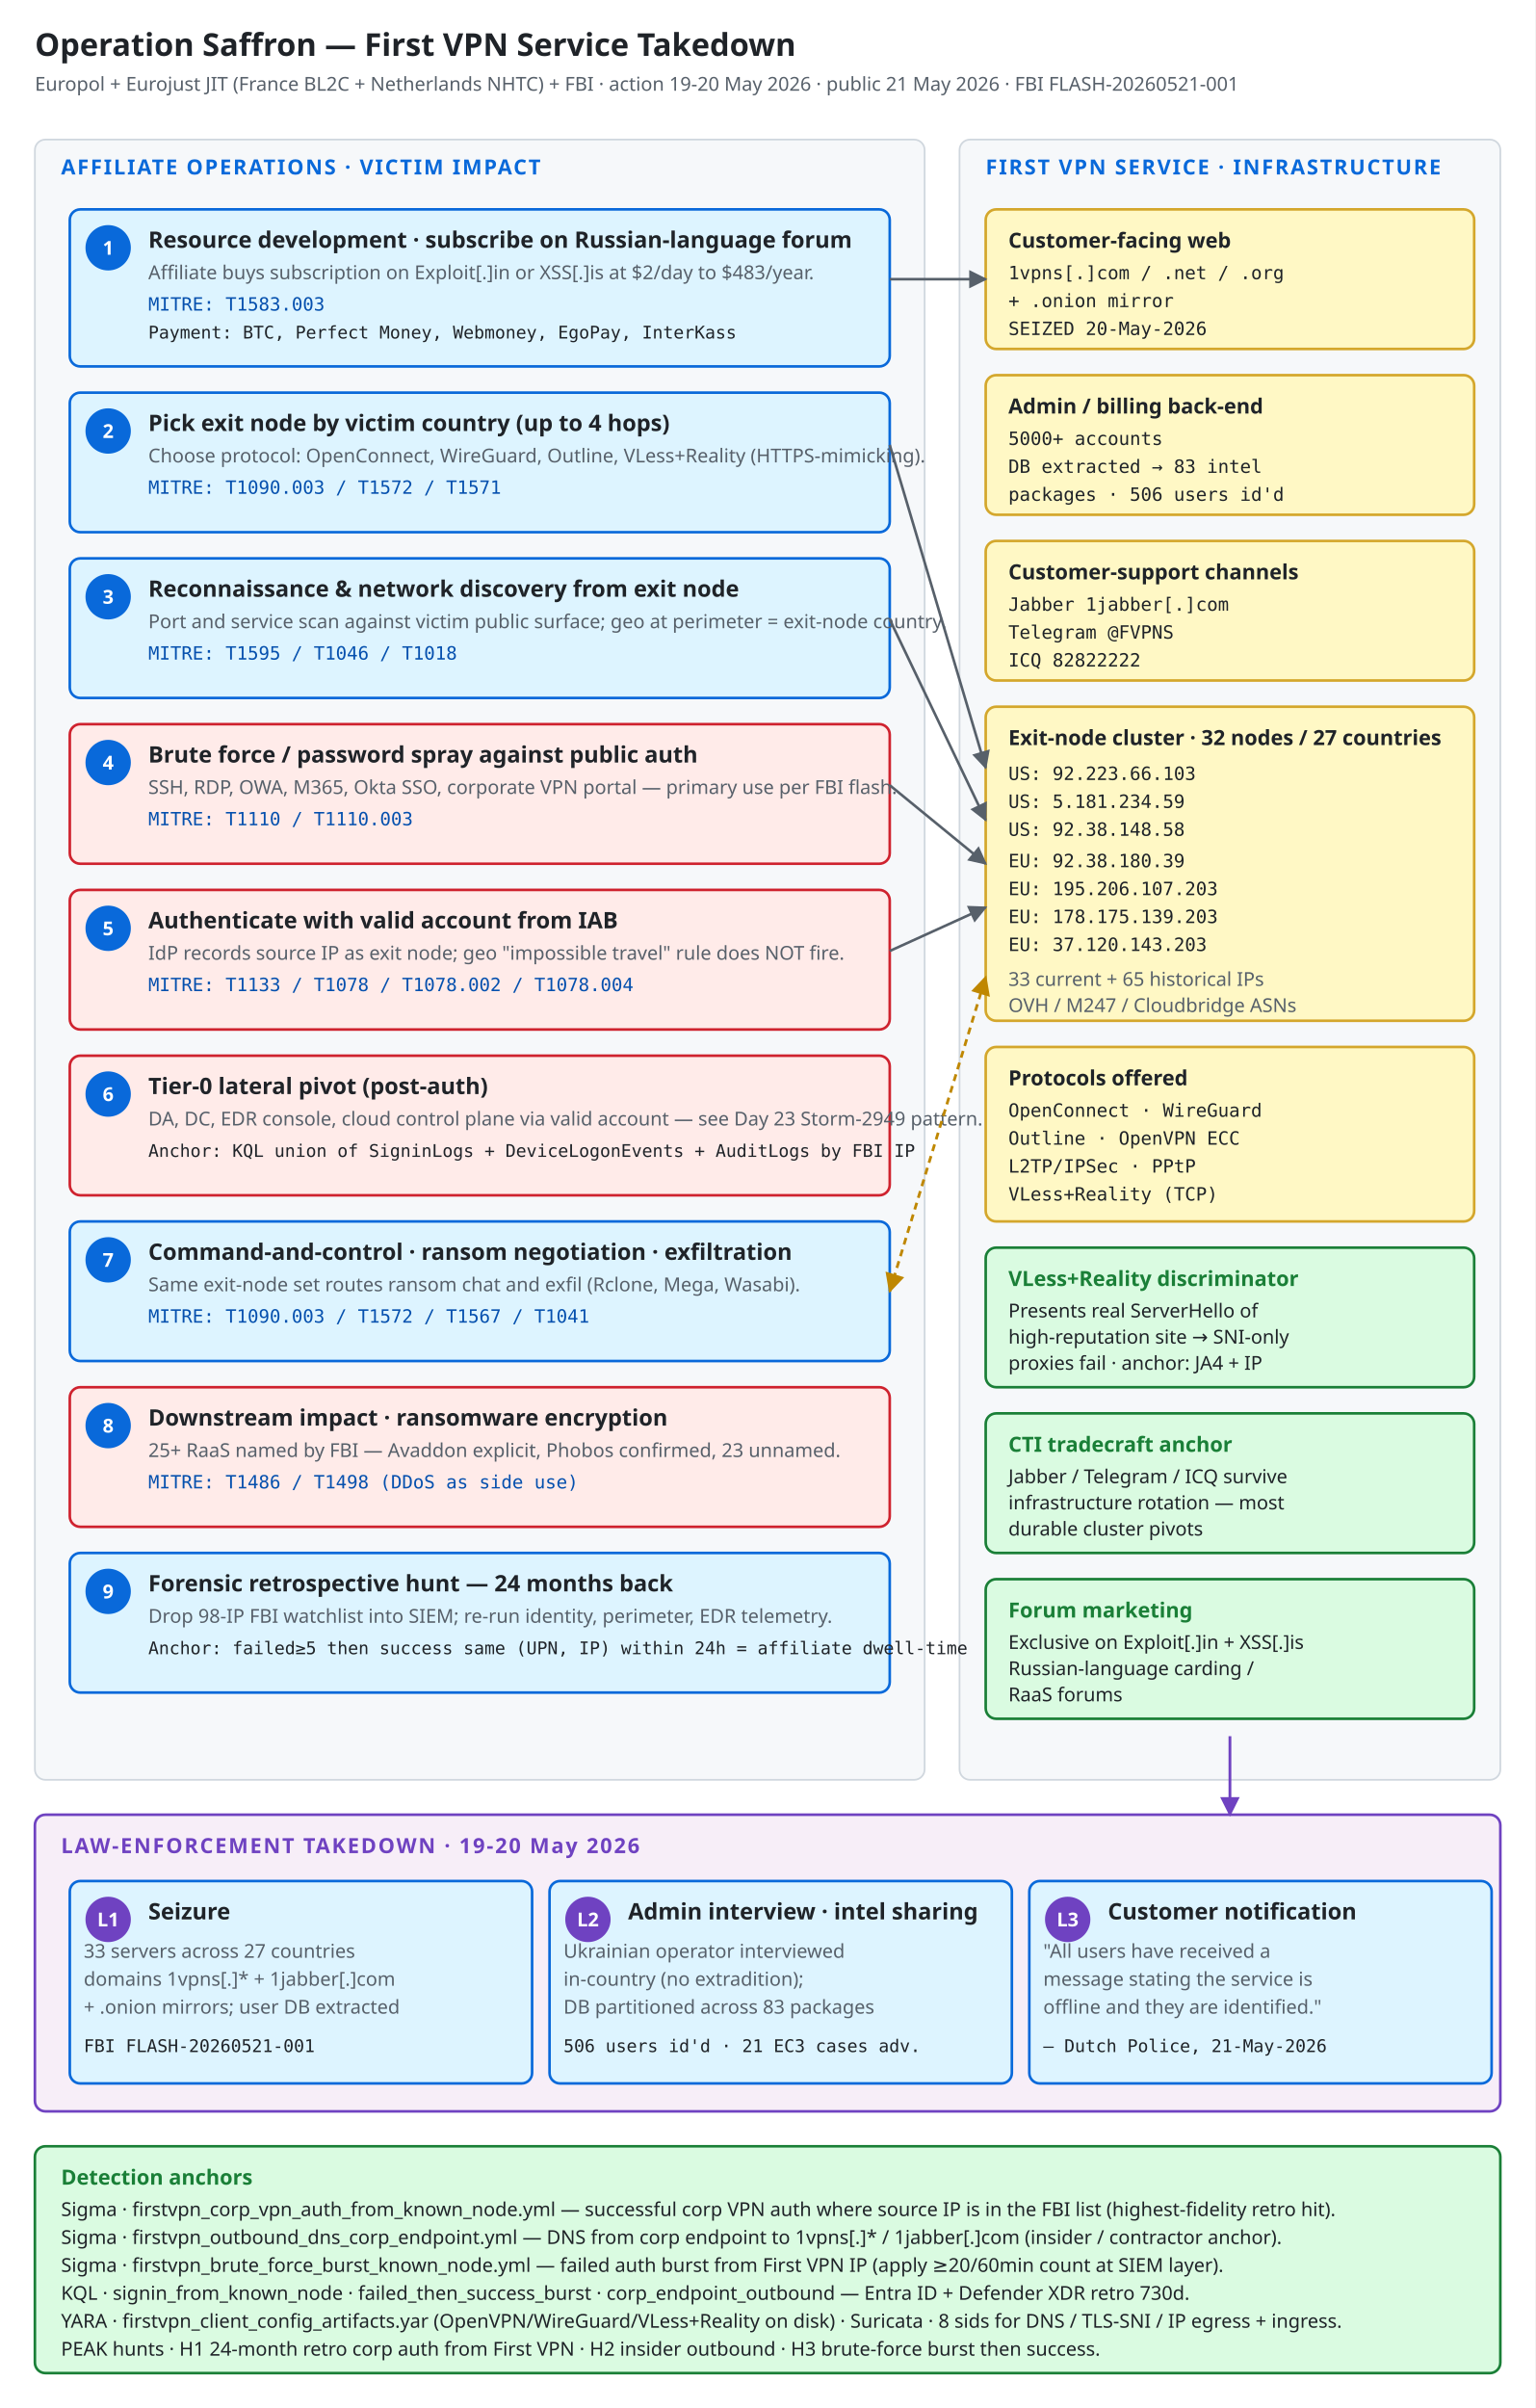
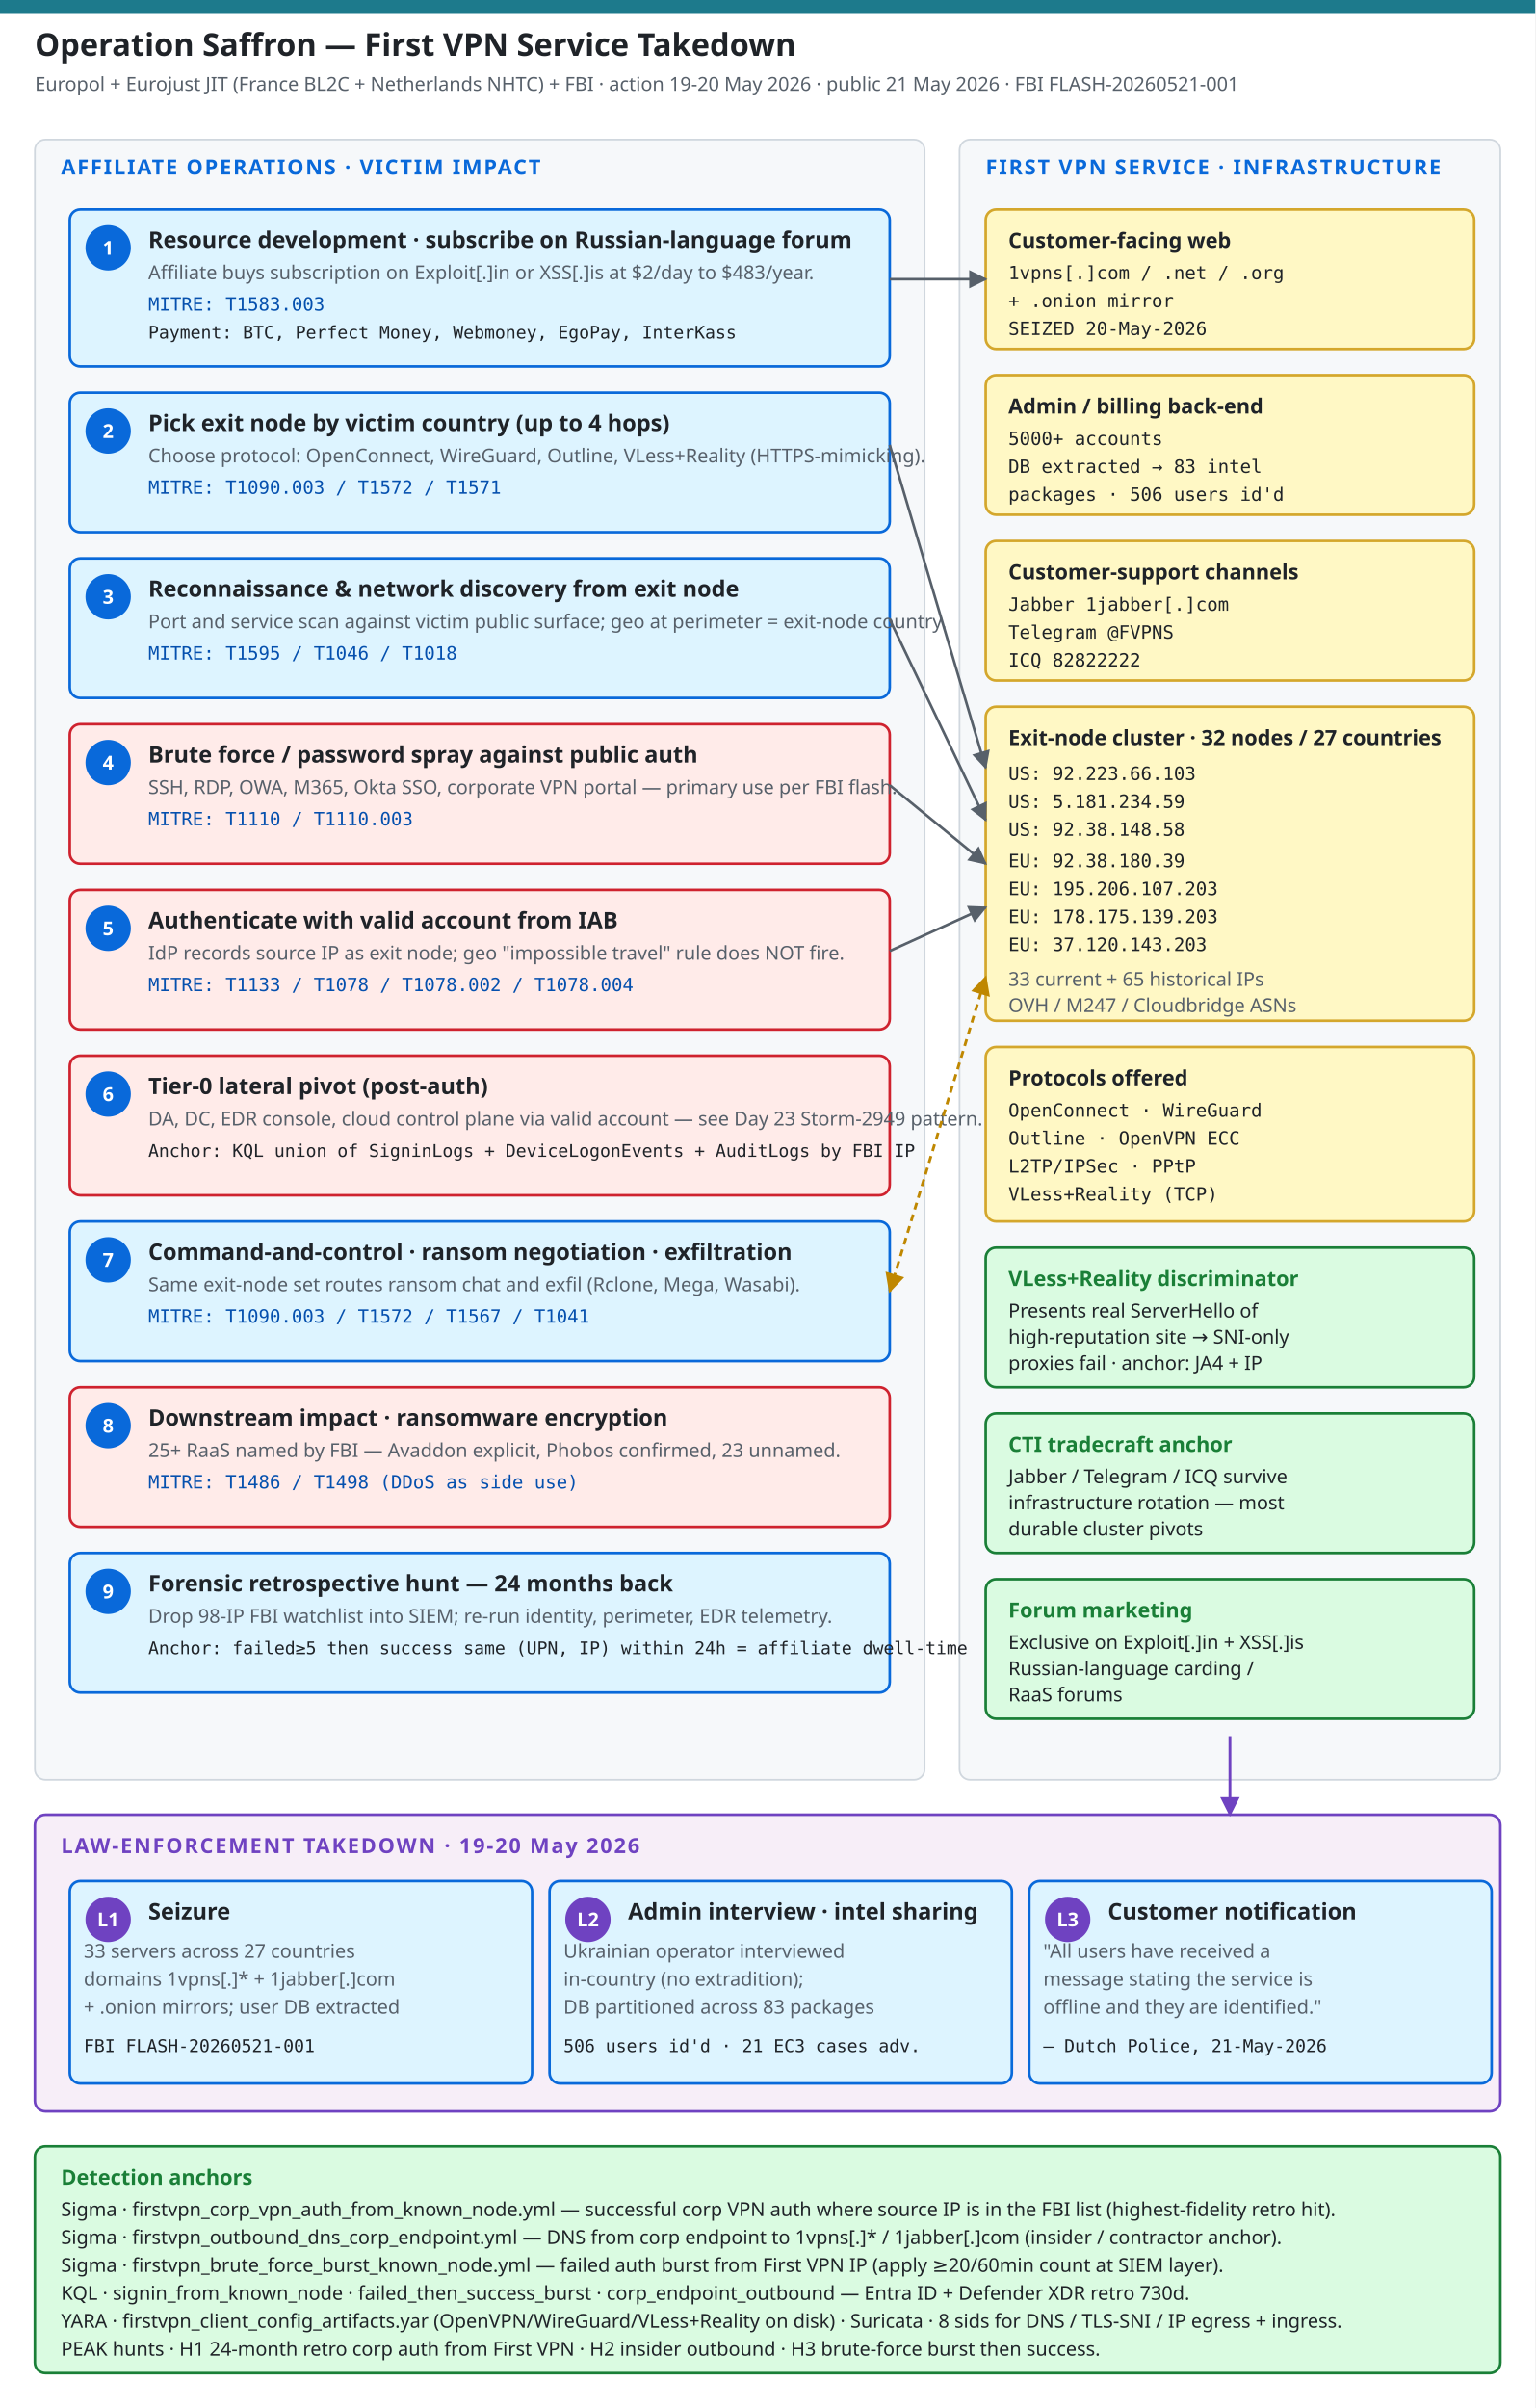
<svg xmlns="http://www.w3.org/2000/svg" viewBox="0 0 880 1380" role="img" aria-labelledby="t d" font-family="sans-serif">
  <defs>
    <style>
      .bg     { fill:#ffffff; }
      .lane   { fill:#f6f8fa; stroke:#d0d7de; stroke-width:1; }
      .laneL  { fill:#0969da; font-weight:700; font-size:12px; letter-spacing:1px; }
      .laneLE { fill:#6f42c1; font-weight:700; font-size:12px; letter-spacing:1px; }
      .stage  { fill:#ddf4ff; stroke:#0969da; stroke-width:1.5; }
      .stageK { fill:#ffebe9; stroke:#cf222e; stroke-width:1.5; }
      .C2box  { fill:#fff8c5; stroke:#d4a72c; stroke-width:1.5; }
      .LEbox  { fill:#f7eef8; stroke:#6f42c1; stroke-width:1.5; }
      .badge  { fill:#0969da; }
      .badgeLE{ fill:#6f42c1; }
      .badgeT { fill:#ffffff; font-size:11px; font-weight:700; text-anchor:middle; }
      .stageT { fill:#1f2328; font-size:13px; font-weight:700; }
      .stageS { fill:#57606a; font-size:11px; }
      .C2T    { fill:#1f2328; font-size:12px; font-weight:700; }
      .C2L    { fill:#1f2328; font-size:10.5px; font-family:ui-monospace,"SFMono-Regular",Consolas,monospace; }
      .mitre  { fill:#0550ae; font-size:10.5px; font-family:ui-monospace,"SFMono-Regular",Consolas,monospace; }
      .ioc    { fill:#1f2328; font-size:10px; font-family:ui-monospace,"SFMono-Regular",Consolas,monospace; }
      .arrow  { fill:none; stroke:#57606a; stroke-width:1.5; }
      .arrowC { fill:none; stroke:#bf8700; stroke-width:1.6; stroke-dasharray:4,3; }
      .arrowLE{ fill:none; stroke:#6f42c1; stroke-width:1.6; }
      .head   { fill:#1f2328; font-size:18px; font-weight:700; }
      .meta   { fill:#57606a; font-size:11px; }
      .anchor { fill:#dafbe1; stroke:#1a7f37; stroke-width:1.5; }
      .anchorT{ fill:#1a7f37; font-size:12px; font-weight:700; }
      .anchorL{ fill:#1f2328; font-size:11px; }

      @media (prefers-color-scheme: dark) {
        .bg     { fill:#0d1117; }
        .lane   { fill:#161b22; stroke:#30363d; }
        .laneL  { fill:#58a6ff; }
        .laneLE { fill:#a371f7; }
        .stage  { fill:#0c2d6b; stroke:#58a6ff; }
        .stageK { fill:#5a1a1a; stroke:#f85149; }
        .C2box  { fill:#473a0a; stroke:#d29922; }
        .LEbox  { fill:#2b1a3d; stroke:#a371f7; }
        .badge  { fill:#58a6ff; }
        .badgeLE{ fill:#a371f7; }
        .badgeT { fill:#0d1117; }
        .stageT { fill:#f0f6fc; }
        .stageS { fill:#8b949e; }
        .C2T    { fill:#f0f6fc; }
        .C2L    { fill:#f0f6fc; }
        .mitre  { fill:#a5d6ff; }
        .ioc    { fill:#f0f6fc; }
        .arrow  { stroke:#8b949e; }
        .arrowC { stroke:#d29922; }
        .arrowLE{ stroke:#a371f7; }
        .head   { fill:#f0f6fc; }
        .meta   { fill:#8b949e; }
        .anchor { fill:#0f2e1b; stroke:#3fb950; }
        .anchorT{ fill:#3fb950; }
        .anchorL{ fill:#f0f6fc; }
      }
-     </style>
+     
+ .acc-ransomware { fill: #b03030; }
+ .acc-espionage { fill: #2a4a6a; }
+ .acc-supply-chain { fill: #b07a3a; }
+ .acc-identity-cloud { fill: #6a4ca6; }
+ .acc-ot-ics { fill: #2f8f4e; }
+ .acc-edge-network { fill: #1d7a8c; }
+ .acc-mobile { fill: #c2569a; }
+ .acc-crypto-defi { fill: #d08a1f; }
+ .acc-malware-re { fill: #556070; }
+ .acc-other { fill: #6a6a6a; }
+ .accLabel { font: 700 11px sans-serif; fill: #ffffff; }
+ </style>
    <marker id="m" viewBox="0 0 10 10" refX="9" refY="5" markerWidth="7" markerHeight="7" orient="auto-start-reverse">
      <path d="M0,0 L10,5 L0,10 Z" fill="#57606a" />
    </marker>
    <marker id="mc" viewBox="0 0 10 10" refX="9" refY="5" markerWidth="7" markerHeight="7" orient="auto-start-reverse">
      <path d="M0,0 L10,5 L0,10 Z" fill="#bf8700" />
    </marker>
    <marker id="mle" viewBox="0 0 10 10" refX="9" refY="5" markerWidth="7" markerHeight="7" orient="auto-start-reverse">
      <path d="M0,0 L10,5 L0,10 Z" fill="#6f42c1" />
    </marker>
  </defs>
  <rect class="bg" width="880" height="1380" />
+   <rect class="acc-edge-network" x="0" y="0" width="880" height="8" />
  <text class="head" x="20" y="32">Operation Saffron — First VPN Service Takedown</text>
  <text class="meta" x="20" y="52">Europol + Eurojust JIT (France BL2C + Netherlands NHTC) + FBI · action 19-20 May 2026 · public 21 May 2026 · FBI FLASH-20260521-001</text>
  <rect class="lane" x="20" y="80" width="510" height="940" rx="6" />
  <rect class="lane" x="550" y="80" width="310" height="940" rx="6" />
  <text class="laneL" x="35" y="100">AFFILIATE OPERATIONS · VICTIM IMPACT</text>
  <text class="laneL" x="565" y="100">FIRST VPN SERVICE · INFRASTRUCTURE</text>
  <rect class="stage" x="40" y="120" width="470" height="90" rx="6" />
  <circle class="badge" cx="62" cy="142" r="13" />
  <text class="badgeT" x="62" y="146">1</text>
  <text class="stageT" x="85" y="142">Resource development · subscribe on Russian-language forum</text>
  <text class="stageS" x="85" y="160">Affiliate buys subscription on Exploit[.]in or XSS[.]is at $2/day to $483/year.</text>
  <text class="mitre" x="85" y="178">MITRE: T1583.003</text>
  <text class="ioc" x="85" y="194">Payment: BTC, Perfect Money, Webmoney, EgoPay, InterKass</text>
  <rect class="stage" x="40" y="225" width="470" height="80" rx="6" />
  <circle class="badge" cx="62" cy="247" r="13" />
  <text class="badgeT" x="62" y="251">2</text>
  <text class="stageT" x="85" y="247">Pick exit node by victim country (up to 4 hops)</text>
  <text class="stageS" x="85" y="265">Choose protocol: OpenConnect, WireGuard, Outline, VLess+Reality (HTTPS-mimicking).</text>
  <text class="mitre" x="85" y="283">MITRE: T1090.003 / T1572 / T1571</text>
  <rect class="stage" x="40" y="320" width="470" height="80" rx="6" />
  <circle class="badge" cx="62" cy="342" r="13" />
  <text class="badgeT" x="62" y="346">3</text>
  <text class="stageT" x="85" y="342">Reconnaissance &amp; network discovery from exit node</text>
  <text class="stageS" x="85" y="360">Port and service scan against victim public surface; geo at perimeter = exit-node country.</text>
  <text class="mitre" x="85" y="378">MITRE: T1595 / T1046 / T1018</text>
  <rect class="stageK" x="40" y="415" width="470" height="80" rx="6" />
  <circle class="badge" cx="62" cy="437" r="13" />
  <text class="badgeT" x="62" y="441">4</text>
  <text class="stageT" x="85" y="437">Brute force / password spray against public auth</text>
  <text class="stageS" x="85" y="455">SSH, RDP, OWA, M365, Okta SSO, corporate VPN portal — primary use per FBI flash.</text>
  <text class="mitre" x="85" y="473">MITRE: T1110 / T1110.003</text>
  <rect class="stageK" x="40" y="510" width="470" height="80" rx="6" />
  <circle class="badge" cx="62" cy="532" r="13" />
  <text class="badgeT" x="62" y="536">5</text>
  <text class="stageT" x="85" y="532">Authenticate with valid account from IAB</text>
  <text class="stageS" x="85" y="550">IdP records source IP as exit node; geo "impossible travel" rule does NOT fire.</text>
  <text class="mitre" x="85" y="568">MITRE: T1133 / T1078 / T1078.002 / T1078.004</text>
  <rect class="stageK" x="40" y="605" width="470" height="80" rx="6" />
  <circle class="badge" cx="62" cy="627" r="13" />
  <text class="badgeT" x="62" y="631">6</text>
  <text class="stageT" x="85" y="627">Tier-0 lateral pivot (post-auth)</text>
  <text class="stageS" x="85" y="645">DA, DC, EDR console, cloud control plane via valid account — see Day 23 Storm-2949 pattern.</text>
  <text class="ioc" x="85" y="663">Anchor: KQL union of SigninLogs + DeviceLogonEvents + AuditLogs by FBI IP</text>
  <rect class="stage" x="40" y="700" width="470" height="80" rx="6" />
  <circle class="badge" cx="62" cy="722" r="13" />
  <text class="badgeT" x="62" y="726">7</text>
  <text class="stageT" x="85" y="722">Command-and-control · ransom negotiation · exfiltration</text>
  <text class="stageS" x="85" y="740">Same exit-node set routes ransom chat and exfil (Rclone, Mega, Wasabi).</text>
  <text class="mitre" x="85" y="758">MITRE: T1090.003 / T1572 / T1567 / T1041</text>
  <rect class="stageK" x="40" y="795" width="470" height="80" rx="6" />
  <circle class="badge" cx="62" cy="817" r="13" />
  <text class="badgeT" x="62" y="821">8</text>
  <text class="stageT" x="85" y="817">Downstream impact · ransomware encryption</text>
  <text class="stageS" x="85" y="835">25+ RaaS named by FBI — Avaddon explicit, Phobos confirmed, 23 unnamed.</text>
  <text class="mitre" x="85" y="853">MITRE: T1486 / T1498 (DDoS as side use)</text>
  <rect class="stage" x="40" y="890" width="470" height="80" rx="6" />
  <circle class="badge" cx="62" cy="912" r="13" />
  <text class="badgeT" x="62" y="916">9</text>
  <text class="stageT" x="85" y="912">Forensic retrospective hunt — 24 months back</text>
  <text class="stageS" x="85" y="930">Drop 98-IP FBI watchlist into SIEM; re-run identity, perimeter, EDR telemetry.</text>
  <text class="ioc" x="85" y="948">Anchor: failed≥5 then success same (UPN, IP) within 24h = affiliate dwell-time</text>
  <rect class="C2box" x="565" y="120" width="280" height="80" rx="6" />
  <text class="C2T" x="578" y="142">Customer-facing web</text>
  <text class="C2L" x="578" y="160">1vpns[.]com / .net / .org</text>
  <text class="C2L" x="578" y="176">+ .onion mirror</text>
  <text class="C2L" x="578" y="192">SEIZED 20-May-2026</text>
  <rect class="C2box" x="565" y="215" width="280" height="80" rx="6" />
  <text class="C2T" x="578" y="237">Admin / billing back-end</text>
  <text class="C2L" x="578" y="255">5000+ accounts</text>
  <text class="C2L" x="578" y="271">DB extracted → 83 intel</text>
  <text class="C2L" x="578" y="287">packages · 506 users id'd</text>
  <rect class="C2box" x="565" y="310" width="280" height="80" rx="6" />
  <text class="C2T" x="578" y="332">Customer-support channels</text>
  <text class="C2L" x="578" y="350">Jabber 1jabber[.]com</text>
  <text class="C2L" x="578" y="366">Telegram @FVPNS</text>
  <text class="C2L" x="578" y="382">ICQ 82822222</text>
  <rect class="C2box" x="565" y="405" width="280" height="180" rx="6" />
  <text class="C2T" x="578" y="427">Exit-node cluster · 32 nodes / 27 countries</text>
  <text class="C2L" x="578" y="447">US: 92.223.66.103</text>
  <text class="C2L" x="578" y="463">US: 5.181.234.59</text>
  <text class="C2L" x="578" y="479">US: 92.38.148.58</text>
  <text class="C2L" x="578" y="497">EU: 92.38.180.39</text>
  <text class="C2L" x="578" y="513">EU: 195.206.107.203</text>
  <text class="C2L" x="578" y="529">EU: 178.175.139.203</text>
  <text class="C2L" x="578" y="545">EU: 37.120.143.203</text>
  <text class="stageS" x="578" y="565">33 current + 65 historical IPs</text>
  <text class="stageS" x="578" y="580">OVH / M247 / Cloudbridge ASNs</text>
  <rect class="C2box" x="565" y="600" width="280" height="100" rx="6" />
  <text class="C2T" x="578" y="622">Protocols offered</text>
  <text class="C2L" x="578" y="640">OpenConnect · WireGuard</text>
  <text class="C2L" x="578" y="656">Outline · OpenVPN ECC</text>
  <text class="C2L" x="578" y="672">L2TP/IPSec · PPtP</text>
  <text class="C2L" x="578" y="688">VLess+Reality (TCP)</text>
  <rect class="anchor" x="565" y="715" width="280" height="80" rx="6" />
  <text class="anchorT" x="578" y="737">VLess+Reality discriminator</text>
  <text class="anchorL" x="578" y="755">Presents real ServerHello of</text>
  <text class="anchorL" x="578" y="770">high-reputation site → SNI-only</text>
  <text class="anchorL" x="578" y="785">proxies fail · anchor: JA4 + IP</text>
  <rect class="anchor" x="565" y="810" width="280" height="80" rx="6" />
  <text class="anchorT" x="578" y="832">CTI tradecraft anchor</text>
  <text class="anchorL" x="578" y="850">Jabber / Telegram / ICQ survive</text>
  <text class="anchorL" x="578" y="865">infrastructure rotation — most</text>
  <text class="anchorL" x="578" y="880">durable cluster pivots</text>
  <rect class="anchor" x="565" y="905" width="280" height="80" rx="6" />
  <text class="anchorT" x="578" y="927">Forum marketing</text>
  <text class="anchorL" x="578" y="945">Exclusive on Exploit[.]in + XSS[.]is</text>
  <text class="anchorL" x="578" y="960">Russian-language carding /</text>
  <text class="anchorL" x="578" y="975">RaaS forums</text>
  <path class="arrow" d="M510,160 L565,160" marker-end="url(#m)" />
  <path class="arrow" d="M510,255 L565,440" marker-end="url(#m)" />
  <path class="arrow" d="M510,355 L565,470" marker-end="url(#m)" />
  <path class="arrow" d="M510,450 L565,495" marker-end="url(#m)" />
  <path class="arrow" d="M510,545 L565,520" marker-end="url(#m)" />
  <path class="arrowC" d="M510,740 L565,560" marker-end="url(#mc)" marker-start="url(#mc)" />
  <rect class="LEbox" x="20" y="1040" width="840" height="170" rx="6" />
  <text class="laneLE" x="35" y="1062">LAW-ENFORCEMENT TAKEDOWN · 19-20 May 2026</text>
  <rect class="stage" x="40" y="1078" width="265" height="116" rx="6" />
  <circle class="badgeLE" cx="62" cy="1100" r="13" />
  <text class="badgeT" x="62" y="1104">L1</text>
  <text class="stageT" x="85" y="1100">Seizure</text>
  <text class="stageS" x="48" y="1122">33 servers across 27 countries</text>
  <text class="stageS" x="48" y="1138">domains 1vpns[.]* + 1jabber[.]com</text>
  <text class="stageS" x="48" y="1154">+ .onion mirrors; user DB extracted</text>
  <text class="ioc" x="48" y="1176">FBI FLASH-20260521-001</text>
  <rect class="stage" x="315" y="1078" width="265" height="116" rx="6" />
  <circle class="badgeLE" cx="337" cy="1100" r="13" />
  <text class="badgeT" x="337" y="1104">L2</text>
  <text class="stageT" x="360" y="1100">Admin interview · intel sharing</text>
  <text class="stageS" x="323" y="1122">Ukrainian operator interviewed</text>
  <text class="stageS" x="323" y="1138">in-country (no extradition);</text>
  <text class="stageS" x="323" y="1154">DB partitioned across 83 packages</text>
  <text class="ioc" x="323" y="1176">506 users id'd · 21 EC3 cases adv.</text>
  <rect class="stage" x="590" y="1078" width="265" height="116" rx="6" />
  <circle class="badgeLE" cx="612" cy="1100" r="13" />
  <text class="badgeT" x="612" y="1104">L3</text>
  <text class="stageT" x="635" y="1100">Customer notification</text>
  <text class="stageS" x="598" y="1122">"All users have received a</text>
  <text class="stageS" x="598" y="1138">message stating the service is</text>
  <text class="stageS" x="598" y="1154">offline and they are identified."</text>
  <text class="ioc" x="598" y="1176">— Dutch Police, 21-May-2026</text>
  <path class="arrowLE" d="M705,995 L705,1040" marker-end="url(#mle)" />
  <rect class="anchor" x="20" y="1230" width="840" height="130" rx="6" />
  <text class="anchorT" x="35" y="1252">Detection anchors</text>
  <text class="anchorL" x="35" y="1270">Sigma · firstvpn_corp_vpn_auth_from_known_node.yml — successful corp VPN auth where source IP is in the FBI list (highest-fidelity retro hit).</text>
  <text class="anchorL" x="35" y="1286">Sigma · firstvpn_outbound_dns_corp_endpoint.yml — DNS from corp endpoint to 1vpns[.]* / 1jabber[.]com (insider / contractor anchor).</text>
  <text class="anchorL" x="35" y="1302">Sigma · firstvpn_brute_force_burst_known_node.yml — failed auth burst from First VPN IP (apply ≥20/60min count at SIEM layer).</text>
  <text class="anchorL" x="35" y="1318">KQL · signin_from_known_node · failed_then_success_burst · corp_endpoint_outbound — Entra ID + Defender XDR retro 730d.</text>
  <text class="anchorL" x="35" y="1334">YARA · firstvpn_client_config_artifacts.yar (OpenVPN/WireGuard/VLess+Reality on disk) · Suricata · 8 sids for DNS / TLS-SNI / IP egress + ingress.</text>
  <text class="anchorL" x="35" y="1350">PEAK hunts · H1 24-month retro corp auth from First VPN · H2 insider outbound · H3 brute-force burst then success.</text>
</svg>
